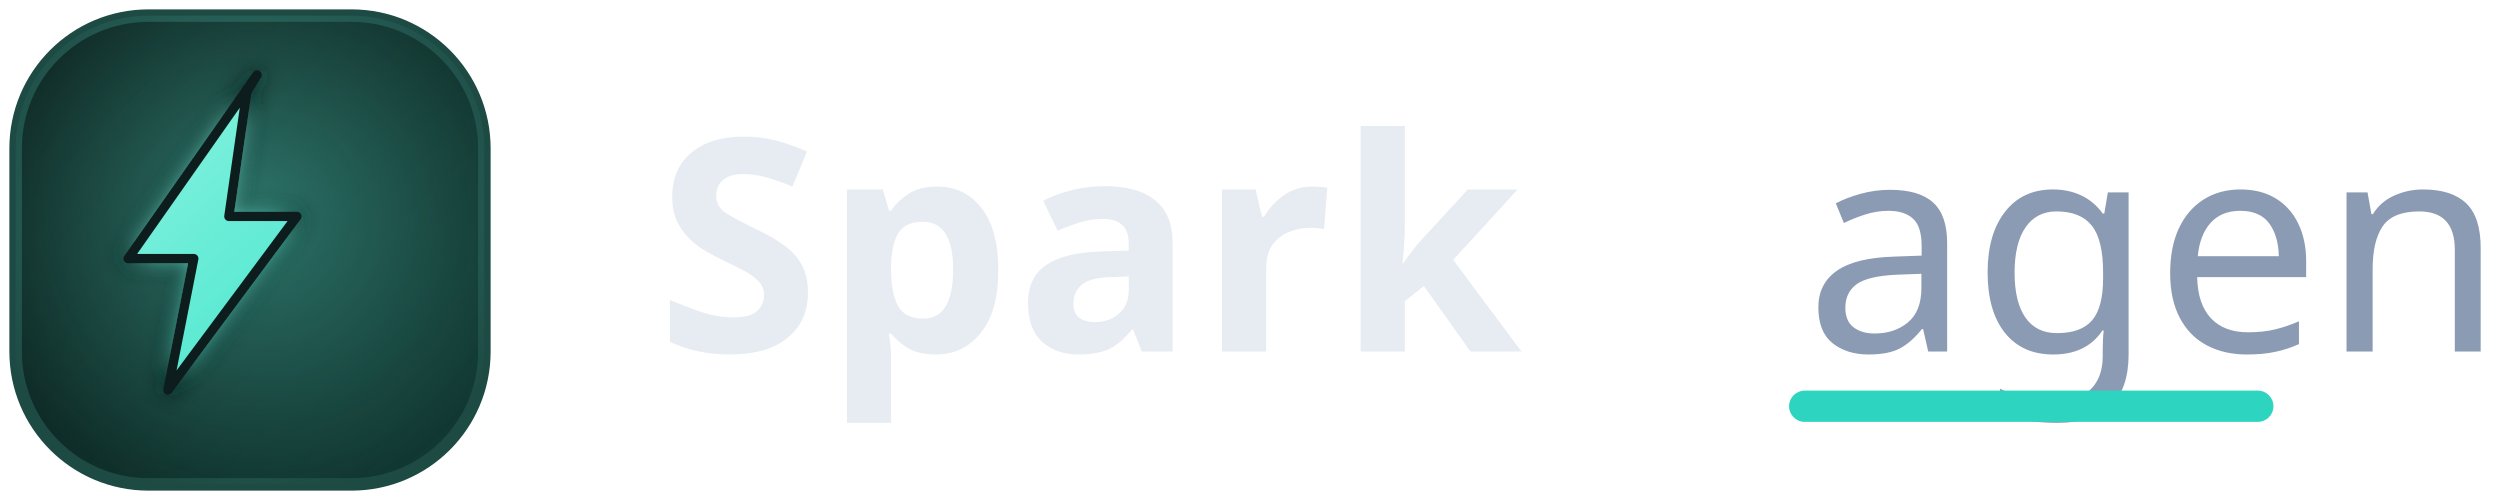
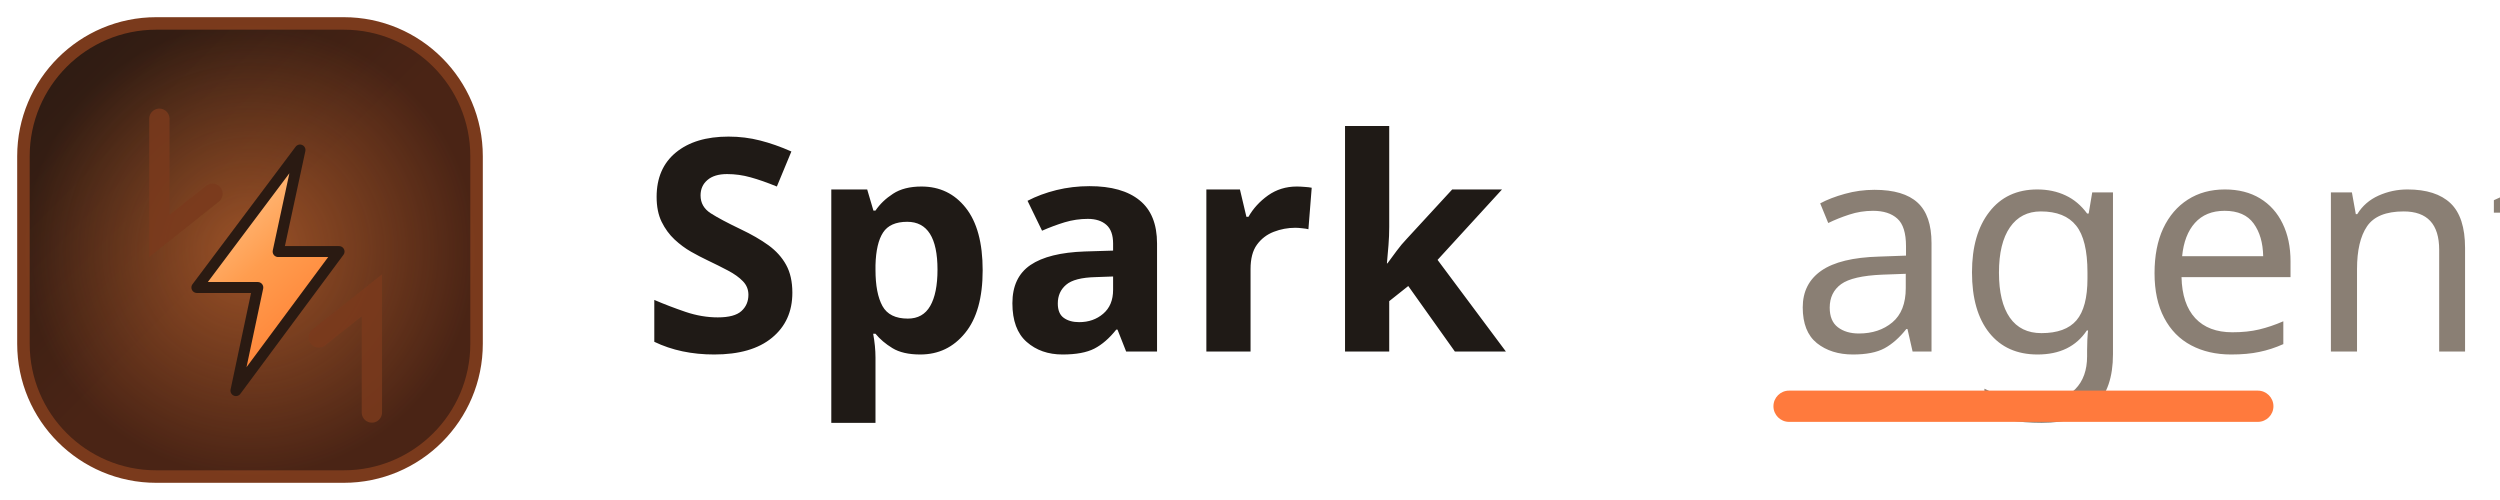
<svg xmlns="http://www.w3.org/2000/svg" viewBox="0 0 320 64" width="320" height="64">
  <defs>
-     <linearGradient id="bg" x1="0" y1="0" x2="64" y2="64" gradientUnits="userSpaceOnUse">
-       <stop offset="0" stop-color="#0c1f1c" />
-       <stop offset="1" stop-color="#123b35" />
+     <linearGradient id="shell" x1="2" y1="2" x2="30" y2="30" gradientUnits="userSpaceOnUse">
+       <stop offset="0" stop-color="#2a1a12" />
+       <stop offset="1" stop-color="#4a2415" />
    </linearGradient>
-     <linearGradient id="bolt" x1="6" y1="4" x2="58" y2="60" gradientUnits="userSpaceOnUse">
-       <stop offset="0" stop-color="#99f6e4" />
-       <stop offset="0.55" stop-color="#5eead4" />
-       <stop offset="1" stop-color="#2dd4bf" />
+     <linearGradient id="core" x1="10" y1="9" x2="23" y2="24" gradientUnits="userSpaceOnUse">
+       <stop offset="0" stop-color="#ffd9a8" />
+       <stop offset="0.45" stop-color="#ff9d4f" />
+       <stop offset="1" stop-color="#ff6a1f" />
    </linearGradient>
-     <radialGradient id="glow" cx="0.5" cy="0.42" r="0.62">
-       <stop offset="0" stop-color="#5eead4" stop-opacity="0.38" />
-       <stop offset="1" stop-color="#5eead4" stop-opacity="0" />
+     <radialGradient id="heat" cx="0.5" cy="0.5" r="0.5">
+       <stop offset="0" stop-color="#ff8a3d" stop-opacity="0.45" />
+       <stop offset="1" stop-color="#ff8a3d" stop-opacity="0" />
    </radialGradient>
-     <filter id="soft" x="-40%" y="-40%" width="180%" height="180%">
-       <feGaussianBlur stdDeviation="1.4" result="b" />
-       <feMerge>
-         <feMergeNode in="b" />
-         <feMergeNode in="SourceGraphic" />
-       </feMerge>
-     </filter>
  </defs>
-   <rect x="2" y="2" width="60" height="60" rx="17" fill="url(#bg)" stroke="#1d4a43" stroke-width="1.6" />
-   <rect x="2" y="2" width="60" height="60" rx="17" fill="url(#glow)" />
-   <path d="M32.9 9.6 L16.4 33.1 h8.4 l-3.3 16.8 16.5-22.2 h-8.7 l2.3-16 z" fill="url(#bolt)" stroke="#0c1f1c" stroke-width="1.2" stroke-linejoin="round" filter="url(#soft)" />
-   <text x="84" y="45" font-family="ui-sans-serif, system-ui, 'Segoe UI', sans-serif" font-size="38" font-weight="800" letter-spacing="0.5" fill="#e7ecf3">Spark</text>
-   <text x="231" y="45" font-family="ui-sans-serif, system-ui, 'Segoe UI', sans-serif" font-size="38" font-weight="300" fill="#8b9bb4">agent</text>
-   <rect x="229" y="50" width="62" height="4" rx="2" fill="#2dd4bf" />
+   <g transform="translate(2 2)">
+     <rect x="1" y="1" width="58" height="58" rx="17" fill="url(#shell)" stroke="#7a3a1c" stroke-width="1.6" />
+     <rect x="1" y="1" width="58" height="58" rx="17" fill="url(#heat)" />
+     <path d="M9.2 6.6 L9.2 14.1 L12.6 11.4 M22.8 25.4 L22.8 17.9 L19.4 20.6" fill="none" stroke="#7a3a1c" stroke-width="1.3" stroke-linecap="round" opacity="0.85" transform="scale(2)" />
+     <path d="M18.2 8.6 L11.6 17.4 h3.9 l-1.4 6.6 6.6-8.9 h-3.9 l1.4-6.5 z" fill="url(#core)" stroke="#2a1a12" stroke-width="0.7" stroke-linejoin="round" transform="scale(2)" />
+   </g>
+   <text x="82" y="45" font-family="ui-sans-serif, system-ui, 'Segoe UI', sans-serif" font-size="38" font-weight="800" letter-spacing="0.5" fill="#1f1a16">Spark</text>
+   <text x="229" y="45" font-family="ui-sans-serif, system-ui, 'Segoe UI', sans-serif" font-size="38" font-weight="300" fill="#8a7f74">agent</text>
+   <rect x="227" y="50" width="64" height="4" rx="2" fill="#ff7a3d" />
</svg>
